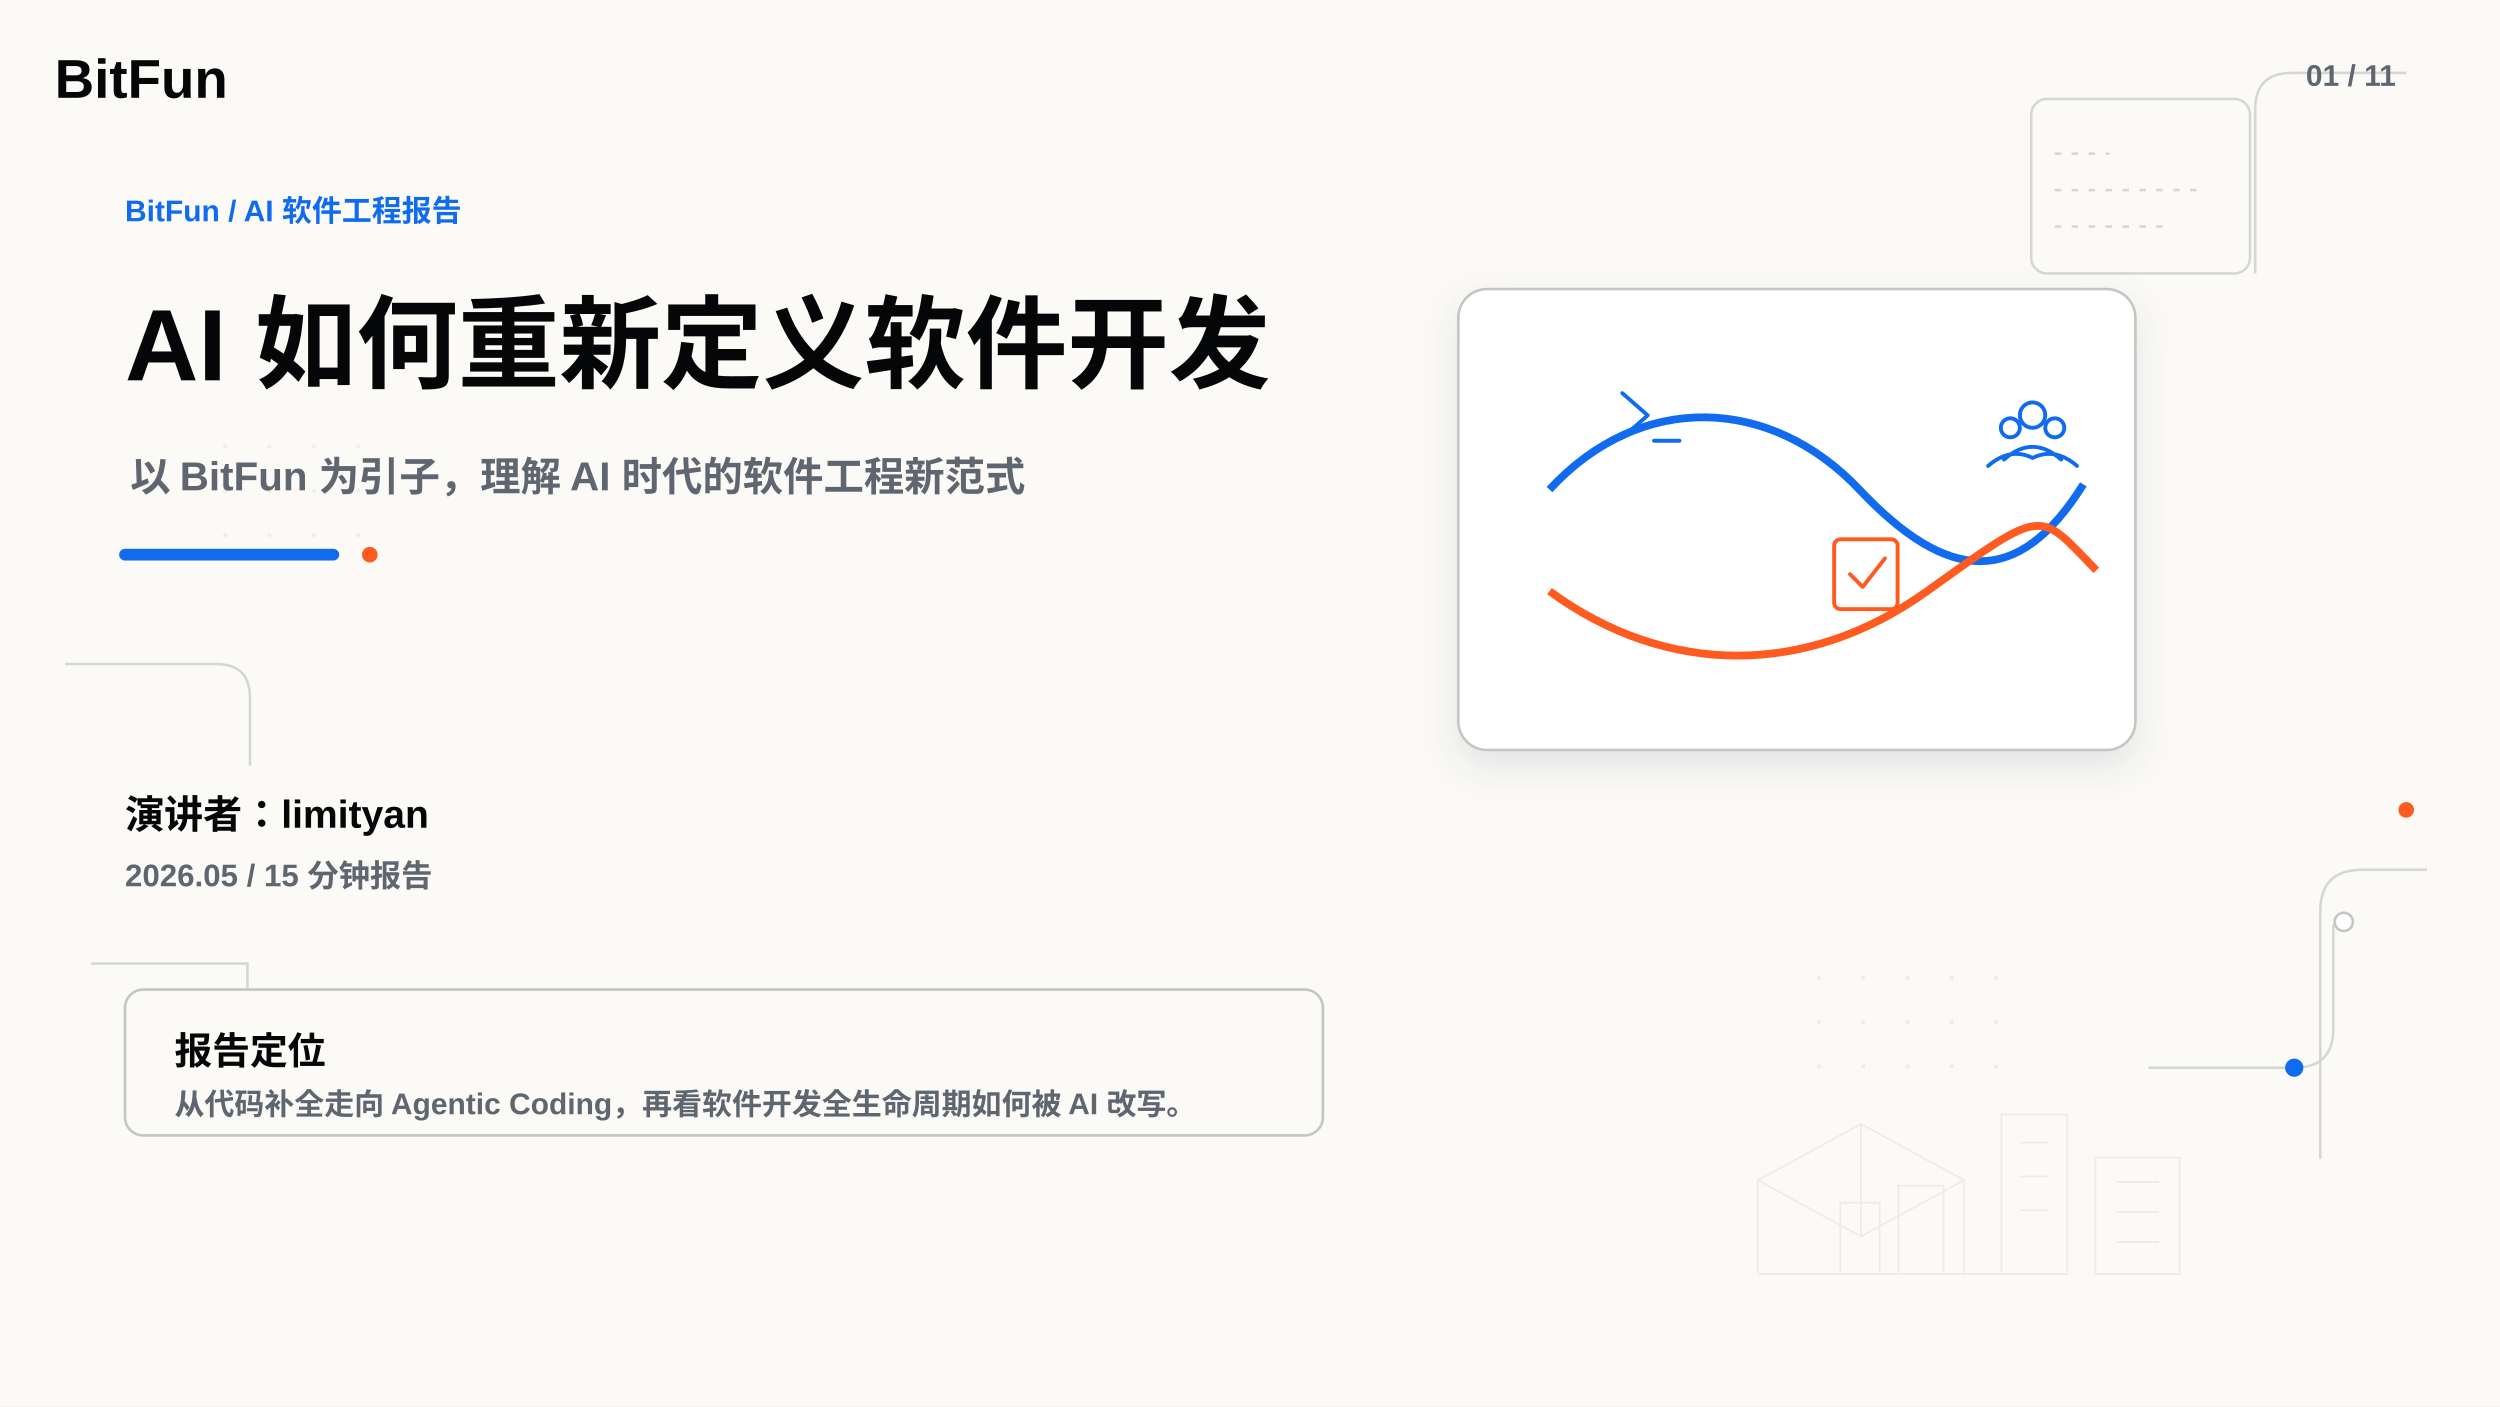
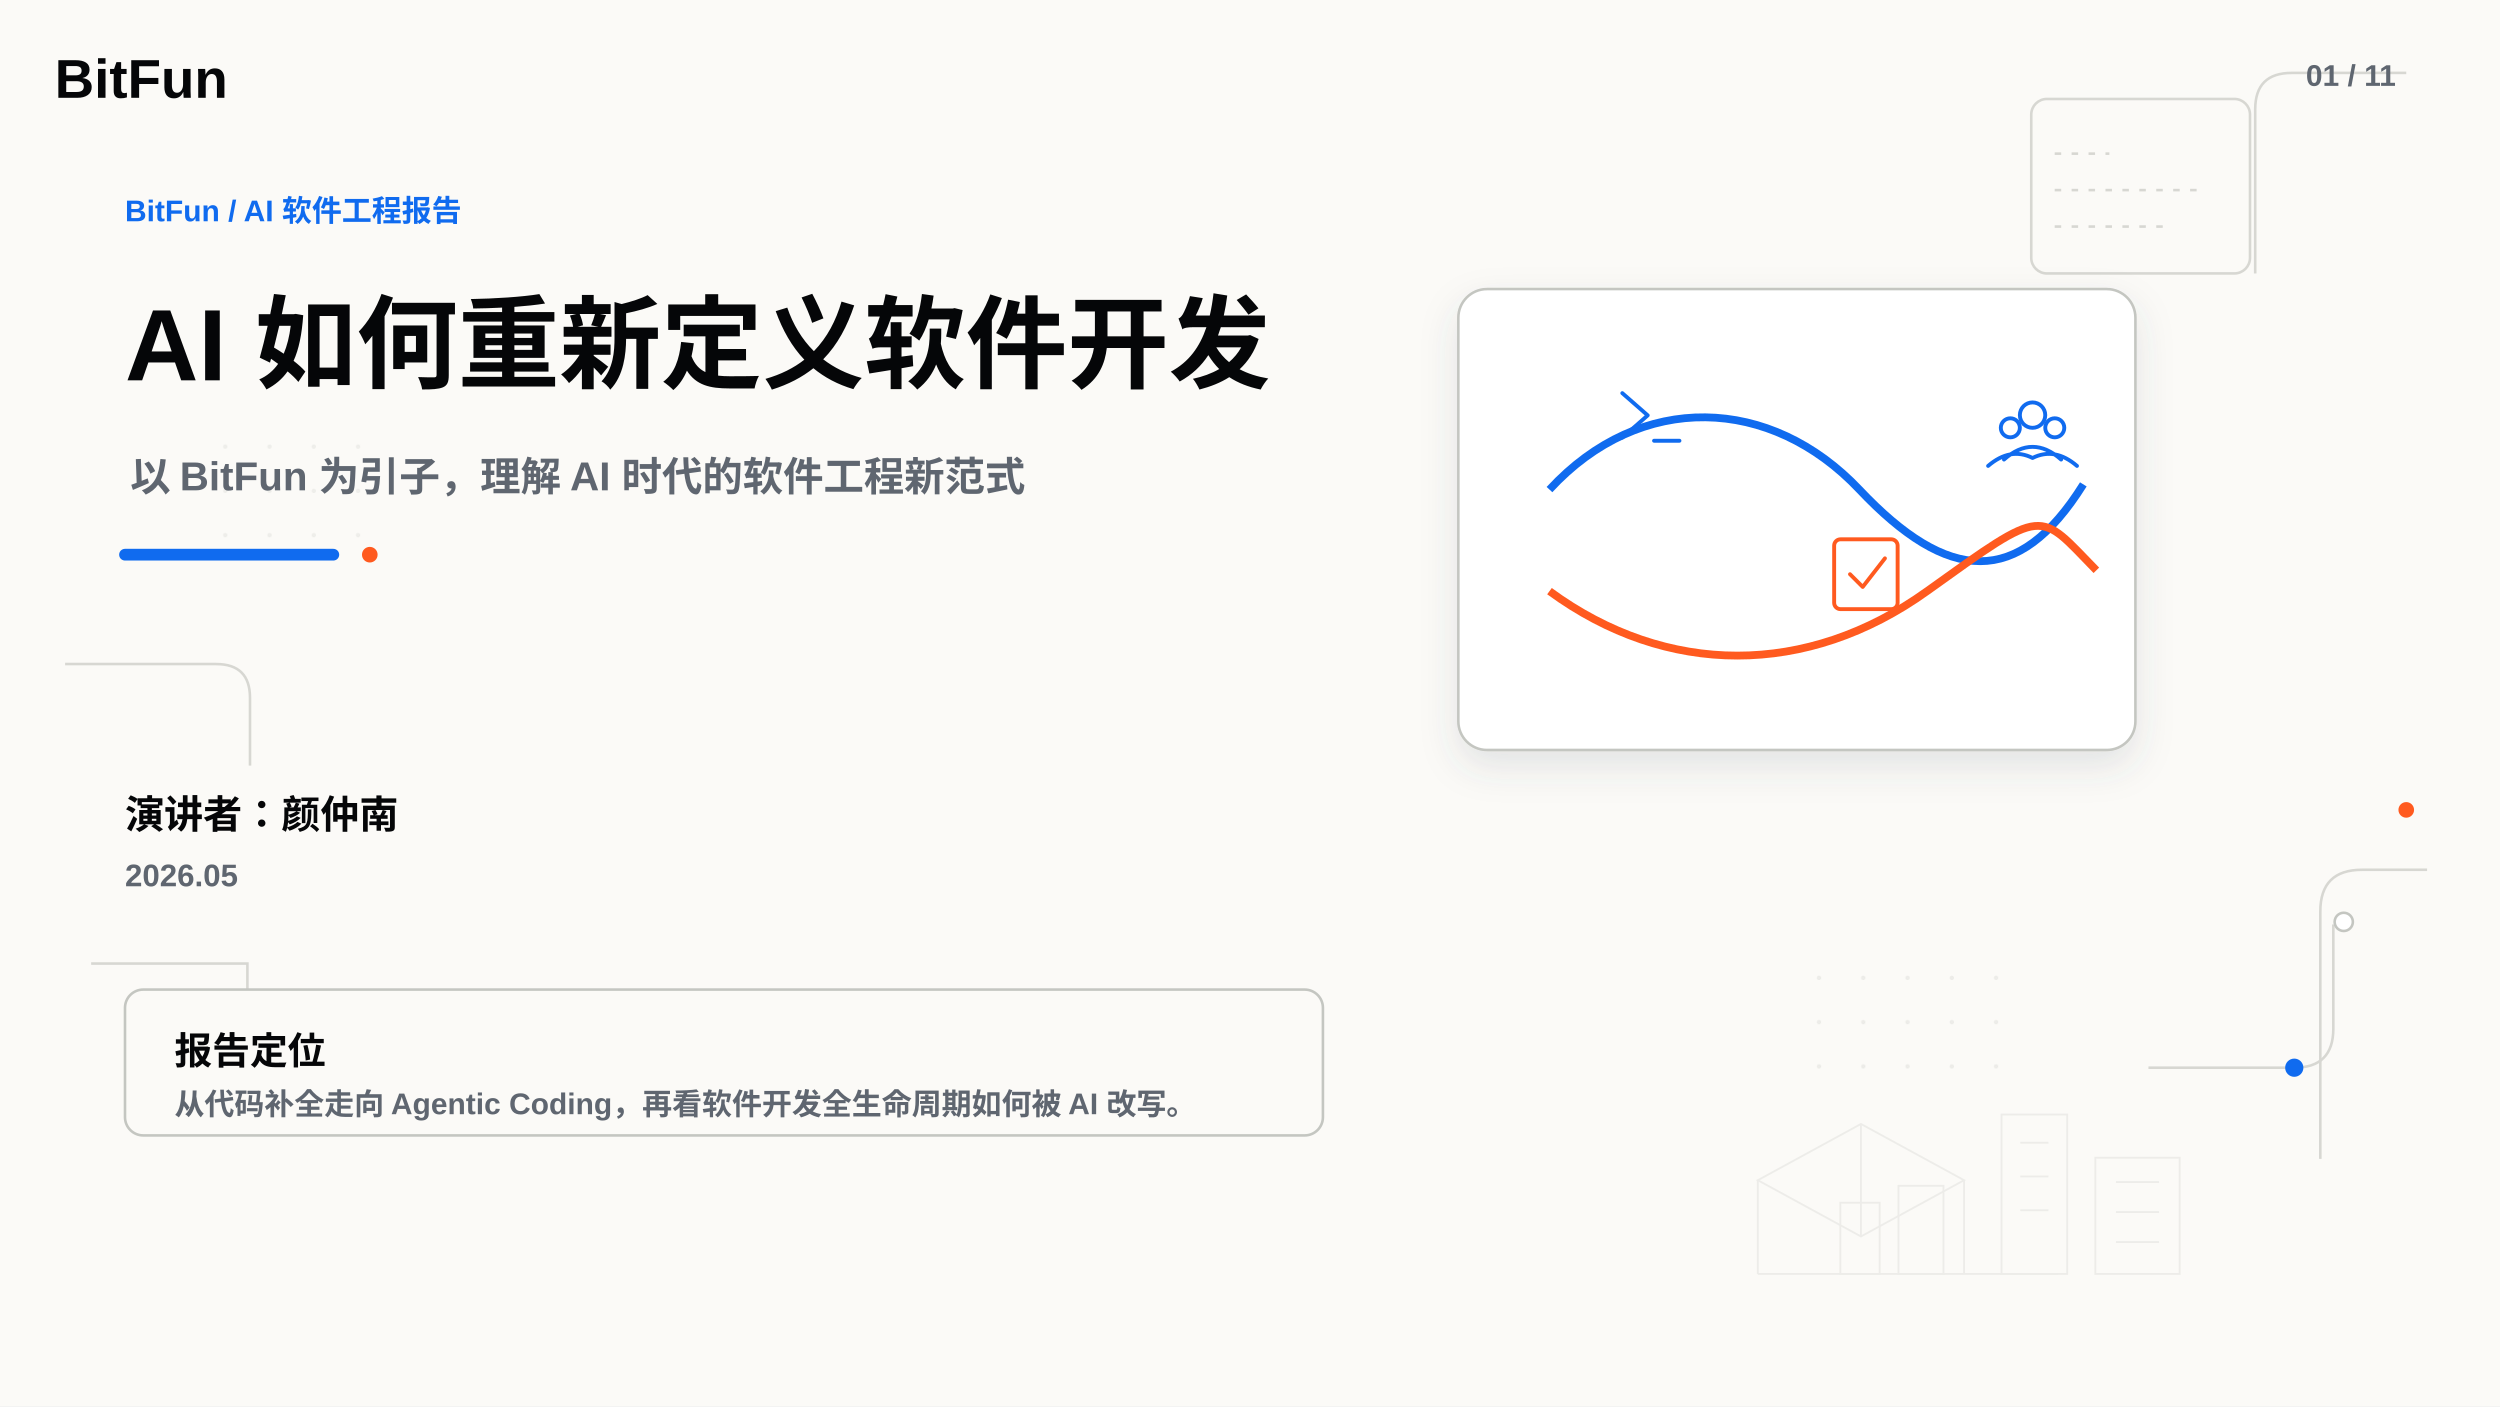
<svg xmlns="http://www.w3.org/2000/svg" width="1920" height="1080" viewBox="0 0 1920 1080">
  <defs>
    <pattern id="lightDots" width="34" height="34" patternUnits="userSpaceOnUse">
      <circle cx="3" cy="3" r="1.7" fill="#C4C6C1" opacity="0.55" />
    </pattern>
    <filter id="paperShadow" x="-18%" y="-18%" width="136%" height="150%">
      <feDropShadow dx="0" dy="12" stdDeviation="14" flood-color="#4B5563" flood-opacity="0.13" />
    </filter>
    <marker id="arrowBlue" markerWidth="12" markerHeight="12" refX="9" refY="6" orient="auto" markerUnits="strokeWidth">
      <path d="M2 2 L10 6 L2 10" fill="none" stroke="#106BEF" stroke-width="2" />
    </marker>
    <marker id="arrowGray" markerWidth="12" markerHeight="12" refX="9" refY="6" orient="auto" markerUnits="strokeWidth">
      <path d="M2 2 L10 6 L2 10" fill="none" stroke="#A5A9AE" stroke-width="2" />
    </marker>
  </defs>
  <rect width="1920" height="1080" fill="#FBFAF7" />
  <rect x="1560" y="76" width="168" height="134" rx="12" fill="none" stroke="#D7D7D2" stroke-width="2" />
  <path d="M1578 118 h42 m-42 28 h112 m-112 28 h88" stroke="#D7D7D2" stroke-width="2" stroke-dasharray="5 8" fill="none" />
  <path d="M1848 56 h-88 q-28 0 -28 28 v126" stroke="#D7D7D2" stroke-width="2" fill="none" />
  <path d="M1782 890 v-190 q0 -32 32 -32 h50" stroke="#D7D7D2" stroke-width="2" fill="none" />
  <path d="M1650 820 h112 q30 0 30 -30 v-80" stroke="#D7D7D2" stroke-width="2" fill="none" />
  <circle cx="1800" cy="708" r="7" fill="#FFFFFF" stroke="#C4C6C1" stroke-width="2" />
  <circle cx="1762" cy="820" r="7" fill="#106BEF" />
  <circle cx="1848" cy="622" r="6" fill="#FF5A1F" />
  <rect x="1378" y="720" width="180" height="120" fill="url(#lightDots)" opacity="0.48" />
  <rect x="152" y="318" width="128" height="96" fill="url(#lightDots)" opacity="0.42" />
  <path d="M70 740 h120 v118 h250" stroke="#D7D7D2" stroke-width="2" fill="none" />
  <path d="M50 510 h116 q26 0 26 26 v52" stroke="#D7D7D2" stroke-width="2" fill="none" />
  <circle cx="150" cy="857" r="5" fill="#FF5A1F" />
  <g opacity="0.26" transform="translate(1350 820) scale(0.72)">
    <path d="M0 120 L110 60 L220 120 L110 180 Z" fill="none" stroke="#C4C6C1" stroke-width="2" />
    <path d="M110 60 V180 M0 120 V220 M220 120 V220 M0 220 H320" stroke="#C4C6C1" stroke-width="2" fill="none" />
    <path d="M260 50 h70 v170 h-70 Z M280 80 h30 M280 116 h30 M280 152 h30" stroke="#C4C6C1" stroke-width="2" fill="none" />
    <path d="M360 96 h90 v124 h-90 Z M382 122 h46 M382 154 h46 M382 186 h46" stroke="#C4C6C1" stroke-width="2" fill="none" />
    <path d="M88 144 h42 v76 h-42 Z M150 126 h48 v94 h-48 Z" stroke="#C4C6C1" stroke-width="2" fill="none" />
  </g>
  <style>
      text { font-family: "Microsoft YaHei", "Noto Sans SC", "PingFang SC", "Segoe UI", Arial, sans-serif; dominant-baseline: hanging; }
      .brand5 { font-size: 42px; font-weight: 900; fill: #050608; }
      .num5 { font-family: "Arial", "Microsoft YaHei", sans-serif; font-weight: 900; fill: #050608; }
      .h15 { font-size: 68px; font-weight: 900; fill: #050608; letter-spacing: 0; }
      .h25 { font-size: 58px; font-weight: 900; fill: #050608; letter-spacing: 0; }
      .sub5 { font-size: 31px; font-weight: 560; fill: #5F6670; }
      .body5 { font-size: 30px; font-weight: 700; fill: #050608; }
      .muted5 { font-size: 24px; font-weight: 560; fill: #5F6670; }
      .label5 { font-size: 29px; font-weight: 900; fill: #050608; }
      .small5 { font-size: 23px; font-weight: 760; fill: #5F6670; }
      .micro5 { font-size: 19px; font-weight: 760; fill: #5F6670; }
    </style>
  <text x="42" y="46" class="brand5">BitFun</text>
  <text x="1840" y="50" class="small5" text-anchor="end">01 / 11</text>
  <text x="96" y="154" class="small5" style="fill:#106BEF;font-weight:900">BitFun / AI 软件工程报告</text>
  <text x="96" y="238" class="h15" style="font-size:78px">AI 如何重新定义软件开发</text>
  <text x="100" y="350" class="sub5">以 BitFun 为引子，理解 AI 时代的软件工程新范式</text>
  <path d="M96 426 h160" stroke="#106BEF" stroke-width="9" stroke-linecap="round" />
  <circle cx="284" cy="426" r="6" fill="#FF5A1F" />
  <rect x="1120" y="222" width="520" height="354" rx="22" fill="#FFFFFF" stroke="#C4C6C1" stroke-width="2" filter="url(#paperShadow)" />
  <path d="M1190 376 C1260 300 1360 304 1428 376 S1550 452 1600 372" stroke="#106BEF" stroke-width="6" fill="none" />
  <path d="M1190 454 C1280 520 1388 520 1480 454 S1565 392 1610 438" stroke="#FF5A1F" stroke-width="6" fill="none" />
  <g transform="translate(1224 280) scale(1.21875)">
    <path d="M18 18 L34 32 L18 46" stroke="#106BEF" stroke-width="2.462" stroke-linecap="round" stroke-linejoin="round" fill="none" />
    <path d="M38 48 h16" stroke="#106BEF" stroke-width="2.462" stroke-linecap="round" stroke-linejoin="round" fill="none" />
  </g>
  <g transform="translate(1394 402) scale(1.21875)">
    <rect x="12" y="10" width="40" height="44" rx="4" stroke="#FF5A1F" stroke-width="2.462" stroke-linecap="round" stroke-linejoin="round" fill="none" />
    <path d="M22 32 l8 8 l14 -18" stroke="#FF5A1F" stroke-width="2.462" stroke-linecap="round" stroke-linejoin="round" fill="none" />
  </g>
  <g transform="translate(1522 292) scale(1.21875)">
    <circle cx="32" cy="22" r="8" stroke="#106BEF" stroke-width="2.462" stroke-linecap="round" stroke-linejoin="round" fill="none" />
    <circle cx="18" cy="30" r="6" stroke="#106BEF" stroke-width="2.462" stroke-linecap="round" stroke-linejoin="round" fill="none" />
    <circle cx="46" cy="30" r="6" stroke="#106BEF" stroke-width="2.462" stroke-linecap="round" stroke-linejoin="round" fill="none" />
    <path d="M14 50 q18 -16 36 0 M4 54 q14 -12 28 -5 M32 49 q14 -7 28 5" stroke="#106BEF" stroke-width="2.462" stroke-linecap="round" stroke-linejoin="round" fill="none" />
  </g>
-   <text x="96" y="610" class="body5">演讲者：limityan</text>
-   <text x="96" y="664" class="muted5">2026.05 / 15 分钟报告</text>
+   <text x="96" y="610" class="body5">演讲者：颜仲南</text>
+   <text x="96" y="664" class="muted5">2026.05</text>
  <rect x="96" y="760" width="920" height="112" rx="14" fill="#FBFAF7" stroke="#C4C6C1" stroke-width="2" />
  <text x="134" y="792" class="label5">报告定位</text>
  <text x="134" y="836" class="small5">从代码补全走向 Agentic Coding，再看软件开发全生命周期如何被 AI 改写。</text>
</svg>
